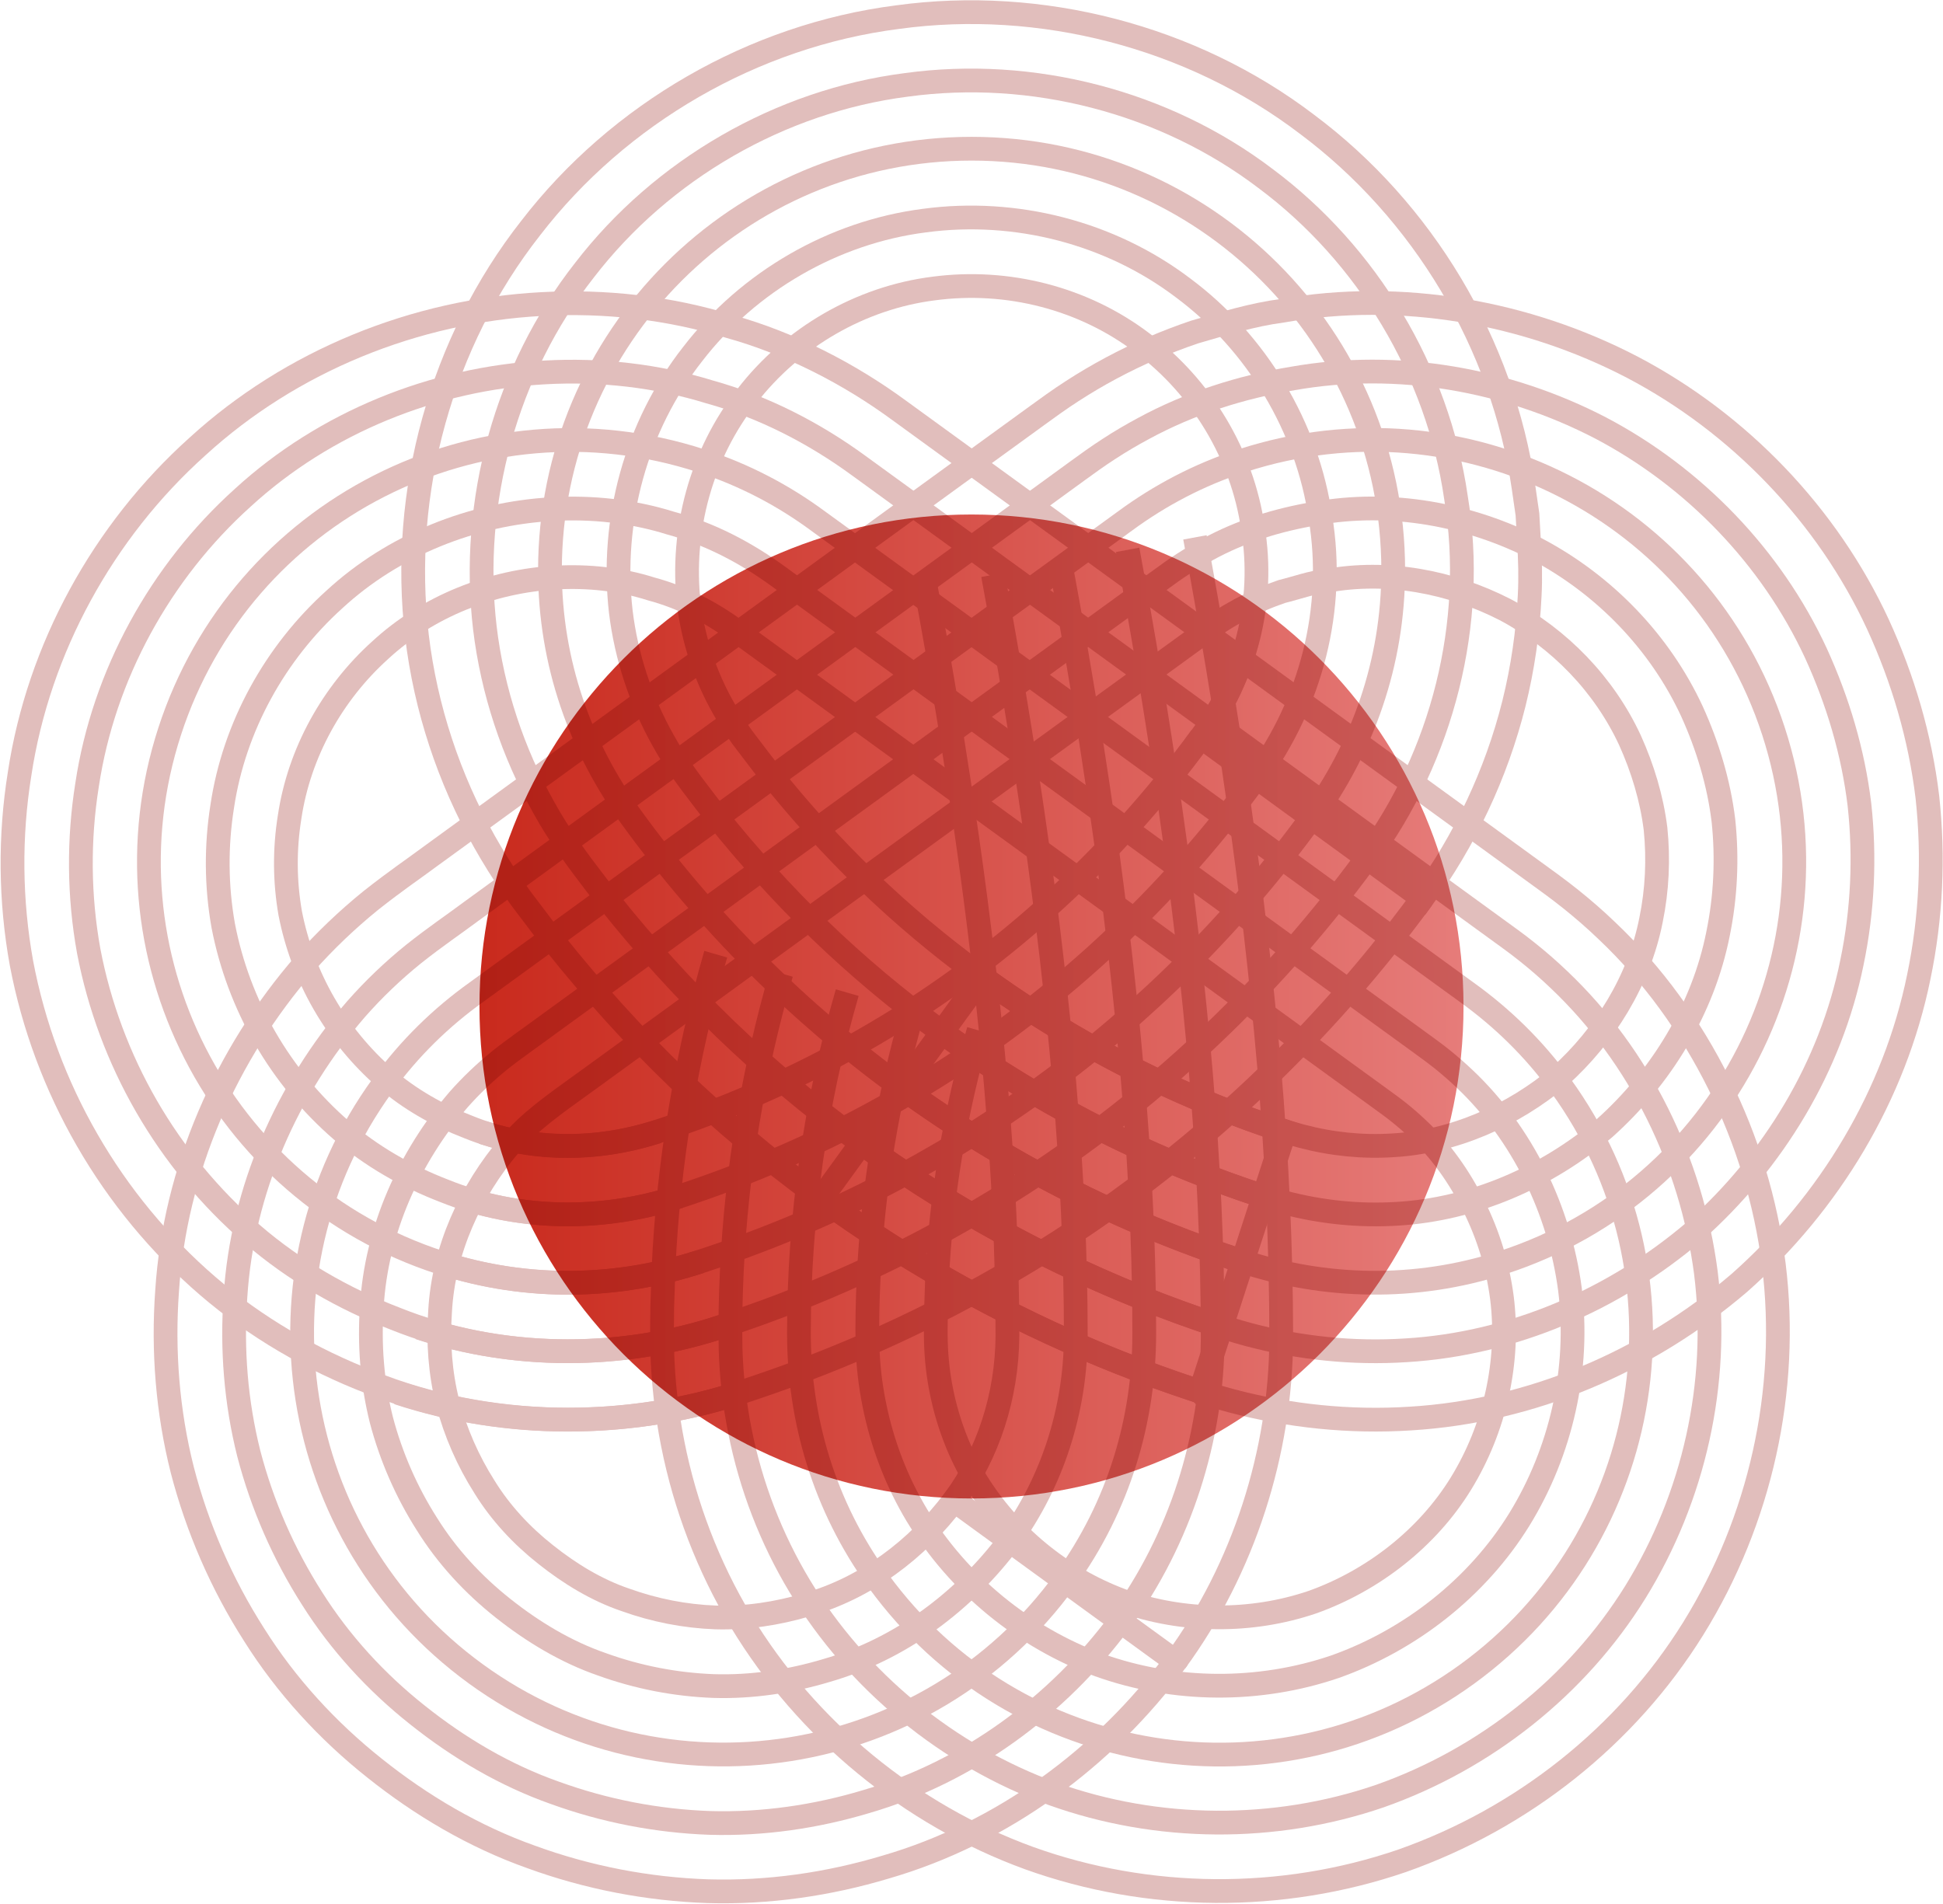
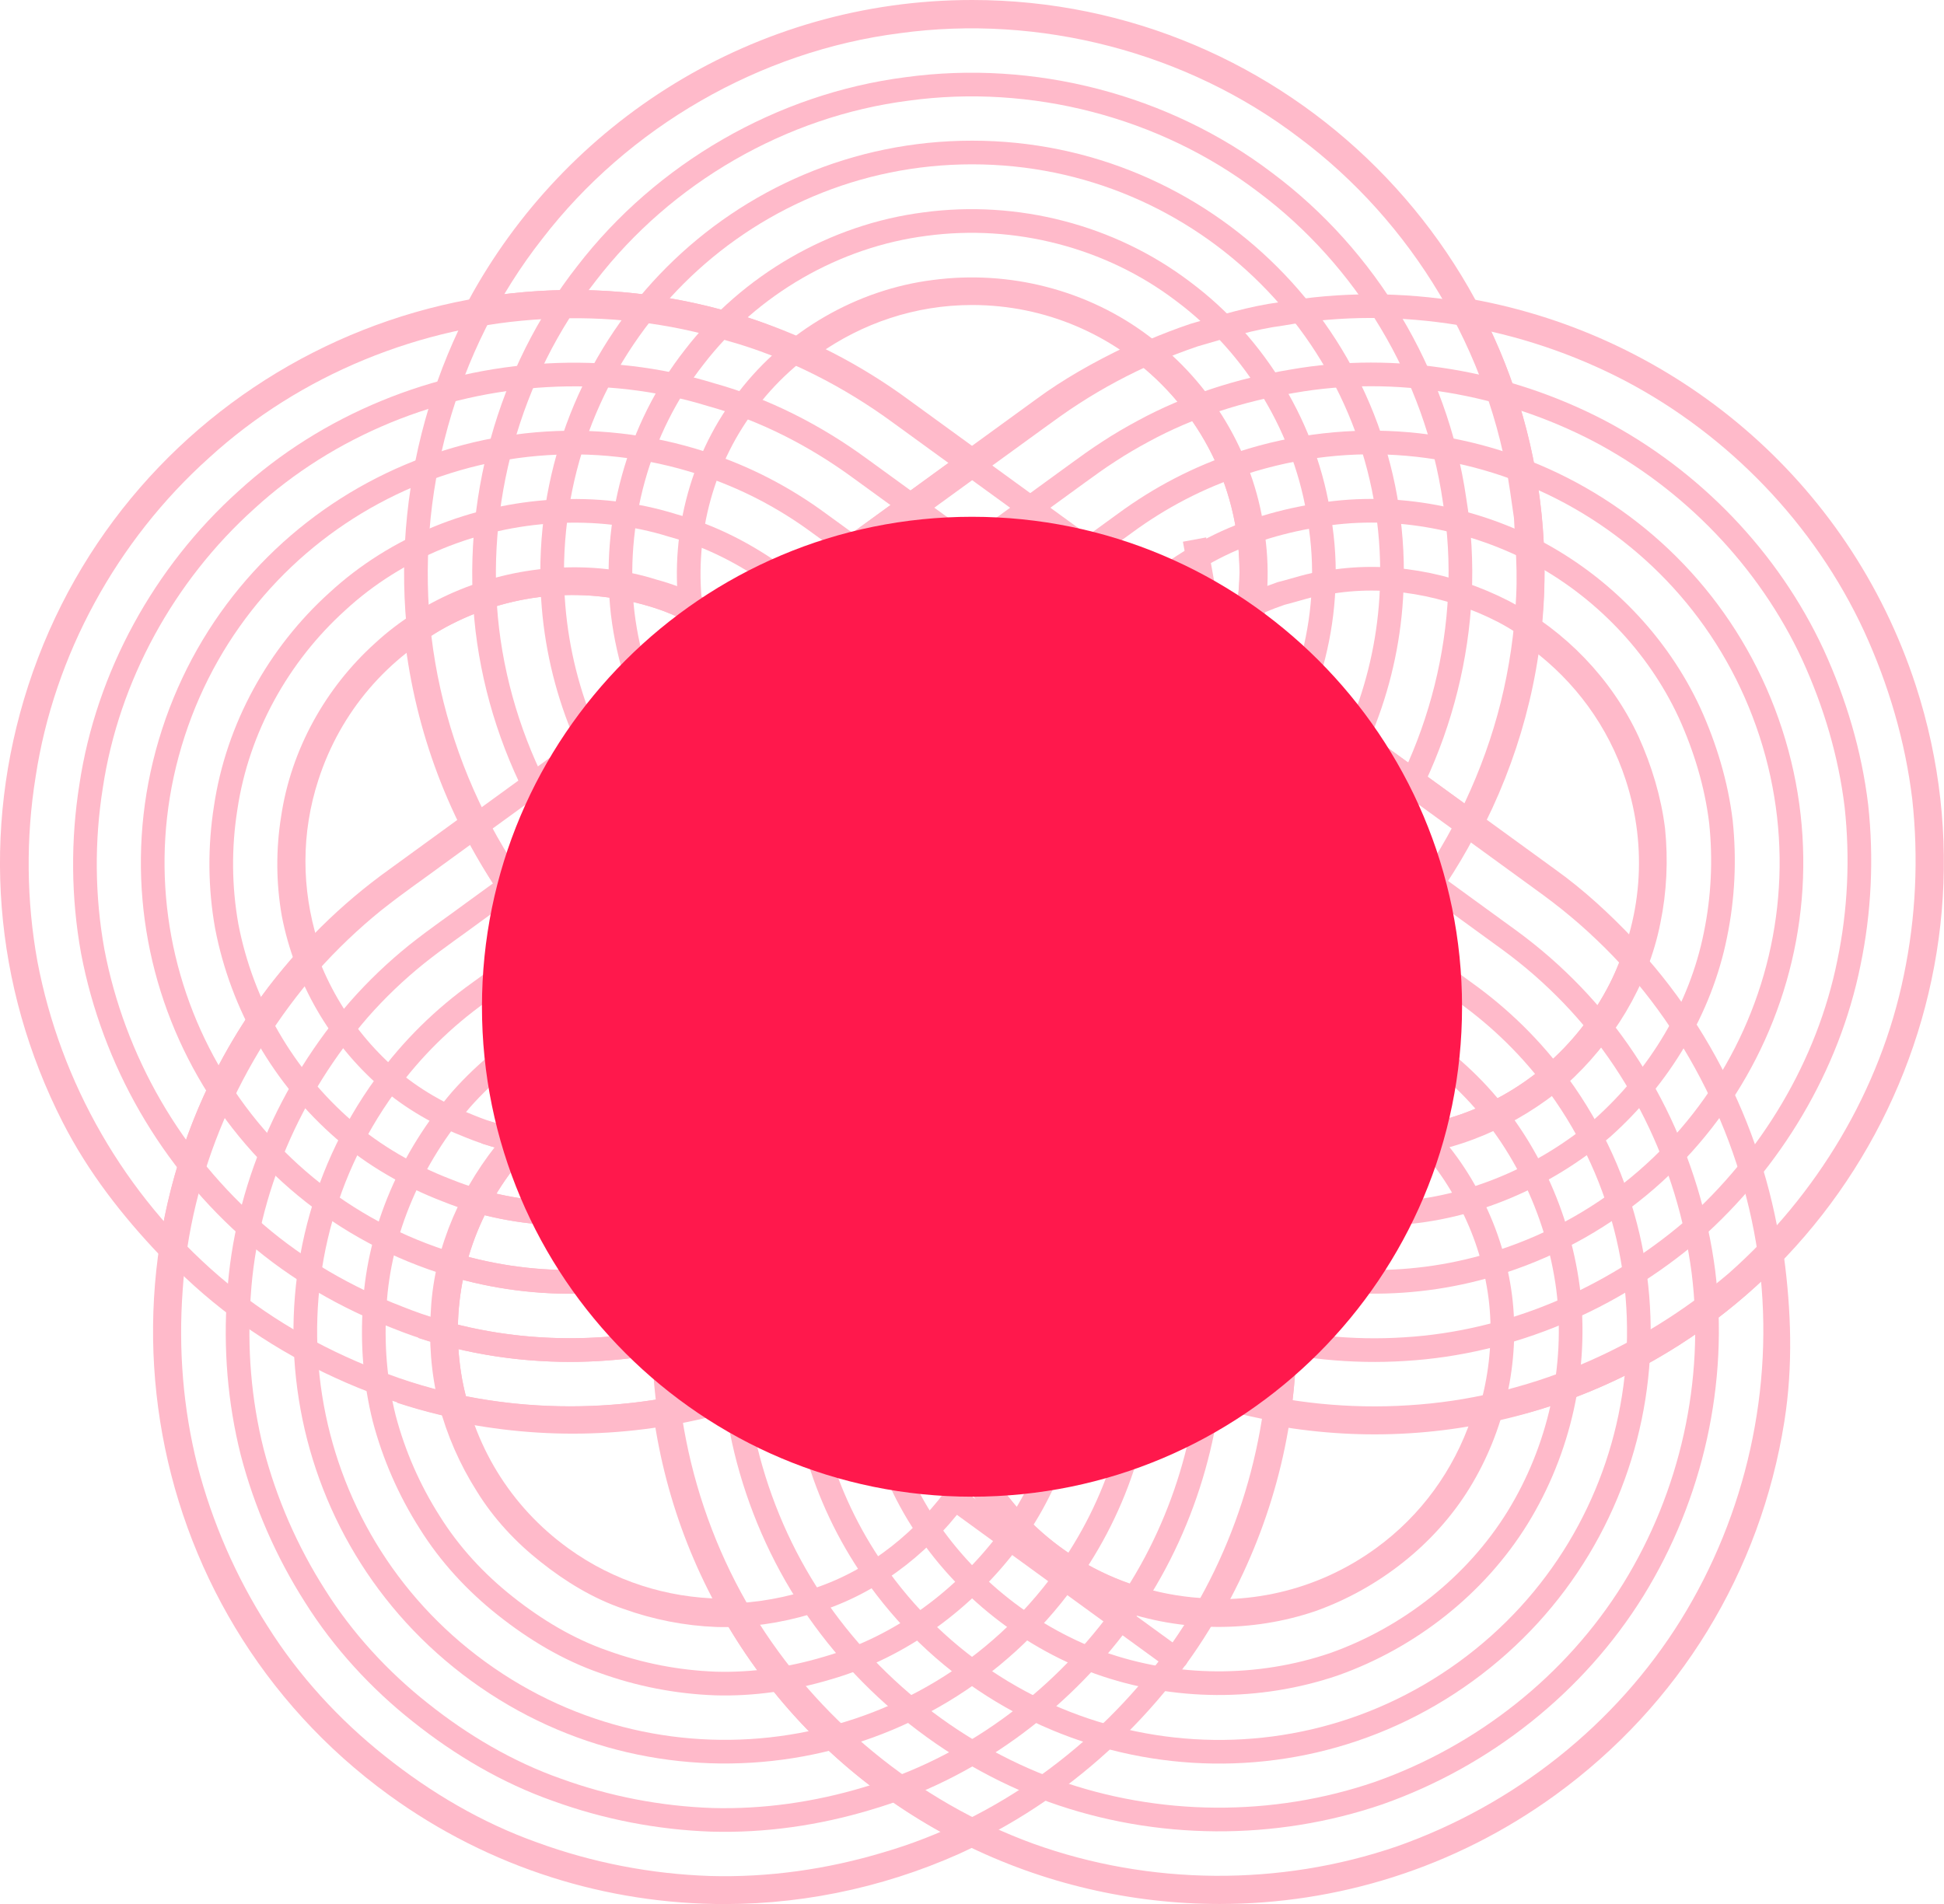
- <svg xmlns="http://www.w3.org/2000/svg" viewBox="0 0 220 215.52">
+ <svg xmlns="http://www.w3.org/2000/svg" id="_レイヤー_2" data-name="レイヤー 2" viewBox="0 0 221 216.49">
  <defs>
    <style>
-       .cls-1 {
-         stroke: #9c241e;
-         stroke-miterlimit: 10;
-         stroke-width: 2.69px;
-       }
- 
      .cls-1, .cls-2 {
        fill: none;
+         stroke: #ff184c;
+         stroke-miterlimit: 10;
      }

      .cls-3 {
-         mix-blend-mode: hard-light;
+         fill: #ff184c;
+       }
+ 
+       .cls-4 {
        opacity: .3;
      }

-       .cls-4 {
-         fill: url(#_名称未設定グラデーション_24);
-         mix-blend-mode: multiply;
-       }
- 
-       .cls-5 {
-         isolation: isolate;
+       .cls-2 {
+         stroke-width: 2.69px;
      }
    </style>
-     <linearGradient id="_名称未設定グラデーション_24" data-name="名称未設定グラデーション 24" x1="54.29" y1="113.97" x2="165.71" y2="113.97" gradientUnits="userSpaceOnUse">
-       <stop offset="0" stop-color="#c92a1d" />
-       <stop offset="1" stop-color="#e67c7a" />
-     </linearGradient>
  </defs>
-   <g class="cls-5">
-     <g id="_レイヤー_2" data-name="レイヤー 2">
-       <g id="_レイヤー_1-2" data-name="レイヤー 1">
-         <g class="cls-3">
-           <g>
-             <path class="cls-1" d="M110.81,116.68c-2.67,9.24-4.28,18.78-4.72,28.39l-.12,3.6c-.01,1.2-.03,2.49,0,3.32.05,1.87.26,3.71.62,5.51.72,3.6,2.02,7.01,3.88,10.11,3.82,6.25,9.74,11.11,16.6,13.65,6.92,2.46,14.64,2.5,21.53.16,6.84-2.44,13.02-7.24,16.82-13.43,3.81-6.2,5.55-13.76,4.64-21.03-.47-3.62-1.55-7.14-3.18-10.4-1.63-3.29-3.77-6.32-6.38-8.76-.65-.62-1.34-1.22-2.05-1.79-.69-.56-1.41-1.07-2.63-1.96l-6.58-4.78-13.15-9.55-52.61-38.22c-3.06-2.22-6.2-3.86-9.74-4.81-3.52-1.12-7.19-1.49-10.82-1.29-7.24.4-14.5,3.25-19.88,8.23-5.4,4.87-9.17,11.61-10.25,18.9-.58,3.6-.56,7.28.07,10.88.7,3.59,2,7.07,3.83,10.24,1.83,3.17,4.18,6.03,6.93,8.43,2.76,2.39,5.97,4.21,9.39,5.53,6.8,2.77,14.33,2.81,21.47.52" />
-             <path class="cls-1" d="M81.04,108.05c-3.34,11.56-5.35,23.52-5.91,35.54l-.15,4.51c-.02,1.5-.04,2.92,0,4.8.1,3.55.5,7.1,1.2,10.62,1.39,7.02,4.01,13.88,7.73,20.06,7.42,12.29,19.14,21.92,32.63,26.83,13.5,4.85,28.59,4.97,42.21.3,13.57-4.78,25.38-14.07,32.99-26.33,7.57-12.22,10.87-26.94,9.1-41.2-.9-7.12-3.02-14.09-6.23-20.51-3.18-6.39-7.43-12.33-12.7-17.31-1.3-1.25-2.66-2.43-4.06-3.55-1.42-1.14-2.91-2.2-3.87-2.9l-6.56-4.77-13.12-9.53-52.49-38.14c-5.67-4.16-12.32-7.59-19.22-9.51-6.83-2.11-14.1-2.92-21.26-2.53-14.34.76-28.36,6.43-38.97,16.13-10.69,9.59-18,22.91-20.14,37.06-1.14,7.08-1.07,14.37.21,21.44,1.34,7.05,3.87,13.85,7.45,20.05,3.57,6.2,8.19,11.81,13.63,16.5,5.45,4.69,11.77,8.35,18.43,10.92,13.33,5.36,28.76,5.49,42.18,1.07" />
-             <path class="cls-1" d="M103.36,114.55c-2.83,9.82-4.54,19.97-5.01,30.18-.12,2.48-.18,5.26-.13,7.52.06,2.29.32,4.56.77,6.78.89,4.45,2.52,8.72,4.85,12.59,4.72,7.76,12.1,13.8,20.62,16.93,8.56,3.06,18.13,3.1,26.7.18,8.52-3.02,16.1-8.96,20.86-16.66,4.75-7.71,6.87-17.06,5.74-26.08-1.18-8.94-5.38-17.63-11.92-23.82-.82-.78-1.67-1.52-2.55-2.23-.87-.7-1.79-1.35-2.95-2.2l-6.57-4.77-13.14-9.55-52.57-38.2c-3.71-2.7-7.73-4.78-12.11-5.98-4.35-1.36-8.92-1.85-13.43-1.59-9.02.5-17.97,4.06-24.65,10.22-6.72,6.06-11.37,14.44-12.71,23.45-.71,4.47-.68,9.05.12,13.52.86,4.45,2.47,8.76,4.74,12.69,2.27,3.93,5.19,7.47,8.61,10.44,3.43,2.97,7.42,5.24,11.65,6.87,8.43,3.41,17.94,3.47,26.65.64" />
-             <path class="cls-1" d="M95.93,112.4c-3.61,12.45-5.47,25.42-5.47,38.54,0,9.74,2.82,19.57,8.99,28.06,15.5,21.33,45.35,26.06,66.68,10.56,21.33-15.5,26.06-45.35,10.56-66.68-3.03-4.17-6.63-7.66-10.6-10.51l-73.46-53.37c-3.93-2.9-8.36-5.24-13.27-6.83-25.07-8.15-52.01,5.58-60.15,30.65-8.15,25.07,5.58,52.01,30.65,60.15,9.98,3.24,20.2,2.9,29.46-.12" />
-             <path class="cls-1" d="M88.47,110.23c-3.17,10.98-5.08,22.34-5.61,33.76-.13,2.92-.21,5.56-.14,8.72.09,3.13.44,6.25,1.06,9.34,1.22,6.17,3.52,12.16,6.78,17.57,6.52,10.78,16.8,19.2,28.64,23.51,11.86,4.25,25.11,4.34,37.04.25,11.88-4.19,22.28-12.38,28.94-23.12,6.62-10.72,9.53-23.65,7.97-36.16-1.64-12.49-7.41-24.41-16.61-33.15-1.14-1.09-2.33-2.13-3.56-3.11-1.24-1-2.53-1.91-3.56-2.66l-6.56-4.77-13.13-9.54-52.52-38.16c-5.02-3.67-10.79-6.65-16.86-8.33-6-1.85-12.37-2.56-18.65-2.21-12.56.68-24.89,5.65-34.19,14.17-9.36,8.42-15.78,20.09-17.65,32.53-.99,6.21-.94,12.6.18,18.8,1.18,6.19,3.41,12.16,6.55,17.6,3.14,5.44,7.2,10.36,11.97,14.48,4.78,4.12,10.32,7.31,16.17,9.56,11.7,4.71,25.16,4.81,37,.91" />
-           </g>
-           <path class="cls-2" d="M164.95,126.94c-2.12.69-4.31,1.05-6.52,1.25-.76-.67-1.31-1.53-2.14-2.12l-46.28-33.62,27.4-19.91c.43-.32.91-.55,1.35-.84l37.23,27.05c3.23,2.31,6.15,5.01,8.89,7.9-.52,1.68-1.13,3.34-1.94,4.94-3.75,7.36-10.14,12.82-17.99,15.36ZM29.71,112.97c1.63-2.25,3.5-4.32,5.42-6.33-1.87-6.04-1.91-12.48.09-18.62,2.54-7.85,8-14.24,15.36-17.99,7.35-3.75,15.72-4.39,23.55-1.86,2.51.82,4.85,2.05,7.11,3.54l28.76-20.9-7.36-5.35c-5.49-4.06-11.58-7.19-18.08-9.32C50.7,25.12,14.2,43.74,3.19,77.6c-5.33,16.41-3.95,33.91,3.88,49.27,2.88,5.65,6.72,10.55,10.97,15.02,1.42-10.14,5.24-20.08,11.67-28.92ZM201.81,142.43c-7.1,7.37-16.04,13.17-26.44,16.55-2.67.87-5.4,1.44-8.13,1.95-2.04,5.98-5.8,11.22-11.02,15.01-13.78,10.03-33.13,6.95-43.15-6.83-3.78-5.21-5.78-11.48-5.77-18.17,0-.62.06-1.22.07-1.84-7.33,3.76-14.87,7.17-22.84,9.76-3.34,1.09-6.73,1.79-10.12,2.31,1.56,10.03,5.42,19.47,11.41,27.72,12.63,17.38,32.35,26.6,52.34,26.6,13.16,0,26.43-4,37.87-12.3,13.96-10.14,23.13-25.12,25.83-42.16.99-6.27.76-12.48-.05-18.6Z" />
-           <g>
-             <path class="cls-1" d="M54.64,128.23c6.23,2.02,12.95,2.03,19.4.03,7.98-2.57,16.14-6.11,23.58-10.4,15.05-8.56,28.16-20.44,38.37-34.4" />
-             <path class="cls-1" d="M45.06,157.72c12.32,4.06,26,3.99,38.15.16,10.57-3.4,20.37-7.7,29.82-13.11,18.84-10.73,35.27-25.58,48.05-43.08" />
-             <path class="cls-1" d="M52.25,135.61c7.75,2.53,16.22,2.52,24.09.06,8.62-2.78,17.2-6.5,25.14-11.08,16-9.1,29.93-21.73,40.79-36.57" />
-             <path class="cls-1" d="M47.46,150.35c10.8,3.55,22.74,3.5,33.46.12,9.92-3.19,19.31-7.3,28.26-12.44,17.89-10.19,33.49-24.3,45.63-40.91" />
-           </g>
-           <path class="cls-1" d="M49.86,142.96c9.98,3.24,20.2,2.9,29.46-.12,27.8-9.03,52.03-26.63,69.21-50.28h0" />
-           <path class="cls-2" d="M112.61,146.26c-8.89,5.01-18.18,9.38-28.08,12.59-10.44,3.39-21.26,4.01-31.76,2.07-.57-1.67-1.06-3.38-1.34-5.16-1.29-8.16.67-16.31,5.54-23.01,1.21-1.67,2.69-3.17,4.28-4.59,4.25.43,8.61.03,12.87-1.34,13.04-4.24,25.03-10.57,35.71-18.67,1.66,13.91,2.58,26.61,2.78,38.12ZM144.63,117.59c.14,1.53.21,2.95.33,4.46.83-.82,1.76-1.51,2.58-2.34l-2.91-2.11Z" />
-           <g>
-             <path class="cls-1" d="M108.04,169.9c3.88-5.34,5.97-11.79,6.03-18.61,0-9.02-.47-18.59-1.27-27.97-1.63-18.88-4.46-37.88-7.97-56.81" />
-             <path class="cls-1" d="M133.12,188.12c7.73-10.55,11.89-23.7,11.95-36.54,0-10.62-.52-20.69-1.38-30.88-1.75-20.27-4.74-40.16-8.39-59.85" />
-             <path class="cls-1" d="M114.31,174.45c4.84-6.64,7.45-14.77,7.5-23.09,0-9.42-.48-19.11-1.3-28.7-1.66-19.23-4.53-38.45-8.08-57.57" />
-             <path class="cls-1" d="M120.57,178.99c6.17-8.49,9-18.31,8.99-28.06,0-29.23-4.79-61.9-9.51-87.26" />
-             <path class="cls-1" d="M126.85,183.56c6.77-9.25,10.41-20.73,10.46-32.06,0-10.22-.51-20.17-1.35-30.15-1.72-19.92-4.67-39.59-8.28-59.09" />
-           </g>
-           <path class="cls-2" d="M110.01,163.62c.85,1.92,1.82,3.77,3.06,5.48,6.13,8.44,15.77,12.81,25.48,12.67,5.1-9.39,7.86-19.88,7.85-30.84,0-10.17-.69-21.45-1.77-33.34l-34.62-25.15-2.05,1.49c3.11,21.48,4.76,40.66,4.76,57.02,0,4.47-.97,8.74-2.71,12.66Z" />
-           <g>
-             <path class="cls-1" d="M135.89,157.59c-26.16-8.52-49.98-24.14-68.08-44.86-2.27-2.58-4.47-5.23-6.54-7.97l-1.55-2.05-.78-1.03-.87-1.24c-1.16-1.66-2.23-3.39-3.23-5.16-4-7.1-6.65-15.07-7.63-23.26-1.93-16.31,2.74-33.29,12.88-46.2,9.98-12.96,25.23-21.8,41.54-23.88,16.17-2.22,33.29,2.18,46.34,12.12,13.12,9.78,22.19,24.88,24.54,41.15l.44,3.04.17,3.06c.13,2.04.19,4.08.08,6.14-.19,4.11-.79,8.21-1.78,12.21-2,8-5.59,15.53-10.35,22.06l-25.06-18.25c5.05-6.95,7.23-15.34,5.85-23.69-1.18-8.24-5.79-15.93-12.51-20.95-6.67-5.07-15.27-7.27-23.63-6.16-8.27,1.04-16.02,5.53-21.15,12.18-5.18,6.58-7.5,15.2-6.58,23.48.5,4.1,1.81,8.09,3.88,11.77.52.92,1.07,1.82,1.69,2.7l.46.66.62.82,1.25,1.64c1.66,2.2,3.41,4.31,5.22,6.37,14.46,16.56,33.48,29.02,54.37,35.83l-9.58,29.48Z" />
-             <path class="cls-1" d="M142.27,88.01c6.19-8.45,8.95-19.1,7.24-29.4-1.48-10.25-7.21-19.79-15.53-25.99-8.27-6.28-19-9.03-29.31-7.64-10.28,1.31-19.91,6.89-26.24,15.11-6.42,8.17-9.32,18.87-8.14,29.16.62,5.12,2.27,10.11,4.82,14.64,1.25,2.28,2.77,4.32,4.63,6.74,1.76,2.33,3.62,4.58,5.55,6.77,15.37,17.6,35.59,30.85,57.8,38.08" />
-             <path class="cls-1" d="M148.53,92.56c5.73-7.88,9.22-17.49,9.22-27.98,0-26.37-21.37-47.74-47.74-47.74s-47.74,21.37-47.74,47.74c0,10.49,3.48,20.11,9.22,27.98,17.18,23.65,41.41,41.25,69.21,50.28" />
-             <path class="cls-1" d="M154.81,97.13c8.48-11.47,12.4-26.63,10.04-40.82-2.06-14.26-10.03-27.5-21.55-36.09-11.46-8.71-26.45-12.56-40.67-10.61-14.3,1.83-27.67,9.58-36.44,20.97-8.9,11.33-12.97,26.22-11.29,40.52.86,7.17,3.18,14.14,6.7,20.39,1.73,3.15,3.92,6.08,5.83,8.57,1.97,2.6,4.05,5.12,6.21,7.57,17.2,19.68,39.82,34.51,64.66,42.6" />
-           </g>
-           <path class="cls-2" d="M53.14,34.02C64.06,13.78,85.45,0,110.01,0c35.61,0,64.58,28.97,64.58,64.58,0,9.88-2.33,19.47-6.69,28.28l-28.13-20.43c.7-2.56,1.14-5.18,1.14-7.85,0-17.04-13.86-30.9-30.9-30.9-6.61,0-12.71,2.13-17.74,5.68-2.51-1.2-5.05-2.35-7.71-3.22-10.5-3.42-21.25-3.97-31.42-2.12ZM112.68,149.4c-.03-1.05-.06-2.1-.07-3.14-.94.53-1.94.96-2.9,1.48,1,.54,1.96,1.14,2.97,1.66ZM78.28,125.27c11.42-4.18,22.03-9.9,31.55-17.12-.01-.1-.03-.21-.04-.3-9.32-7.11-17.65-15.52-24.68-25.21-2.63-3.6-4.34-7.62-5.24-11.8-1.84-1.08-3.72-2.02-5.72-2.67-7.83-2.52-16.2-1.89-23.55,1.86-1.61.82-3.08,1.81-4.49,2.87,1.39,10.59,5.32,20.7,11.77,29.56,6.08,8.36,12.96,15.93,20.41,22.81Z" />
-           <g>
-             <path class="cls-1" d="M133.1,188.14c-8.05,10.93-19.69,19.46-32.79,23.27-6.52,1.96-13.34,2.94-20.16,2.74-6.81-.23-13.6-1.54-20.01-3.88-6.45-2.29-12.4-5.8-17.7-10.03-5.32-4.22-10.02-9.33-13.66-15.12-3.68-5.75-6.43-12.08-8.14-18.67-1.67-6.61-2.21-13.48-1.72-20.27.89-13.67,6.64-26.79,15.62-37.1,2.28-2.57,4.78-4.95,7.43-7.1,2.96-2.34,4.76-3.52,6.88-5.1l12.48-9.07,49.91-36.26,6.24-4.53c.89-.65,2.54-1.85,3.9-2.72,1.43-.93,2.91-1.8,4.42-2.61,3.02-1.62,6.2-2.99,9.45-4.09,3.28-.95,6.52-1.96,9.92-2.41,13.48-2.37,27.65.13,39.69,6.41,12.04,6.33,22.03,16.69,27.77,29.09,2.84,6.19,4.78,12.76,5.6,19.55.74,6.79.42,13.7-.97,20.37-2.73,13.4-10.11,25.63-20.33,34.67-10.4,8.88-23.48,14.52-37.25,15.35-6.85.44-13.72-.28-20.25-2.01-3.47-.94-5.97-1.84-8.68-2.81-2.69-.99-5.35-2.03-7.98-3.17-10.52-4.51-20.54-10.21-29.79-16.93l18.22-25.08c7.4,5.38,15.4,9.92,23.8,13.52,2.1.91,4.23,1.74,6.37,2.53,2.13.77,4.49,1.58,5.99,1.97,3.42.91,6.92,1.26,10.35,1.04,6.85-.38,13.61-3.37,18.87-7.8,5.14-4.62,9.01-10.87,10.36-17.71.7-3.4.86-6.89.51-10.34-.43-3.44-1.46-6.84-2.89-10.01-2.92-6.3-7.97-11.53-14.14-14.8-6.2-3.18-13.36-4.51-20.2-3.26-1.73.17-3.4.8-5.08,1.21-1.62.55-3.19,1.23-4.71,2.04-.76.41-1.5.84-2.23,1.31-.8.52-1.24.84-2.43,1.7l-6.25,4.54-50.02,36.34-12.51,9.09c-4.78,3.44-6.89,4.91-9.27,7.64-4.45,5.23-7.51,11.9-7.89,18.84-.24,3.46,0,6.98.86,10.37.89,3.37,2.3,6.58,4.16,9.51,1.82,2.95,4.21,5.52,6.95,7.68,2.73,2.17,5.76,4.02,9.04,5.13,3.26,1.17,6.69,1.85,10.17,1.98,3.48.1,6.98-.43,10.31-1.42,6.74-1.92,12.5-6.26,16.71-11.84l25.07,18.24Z" />
-             <path class="cls-1" d="M106.66,116.92c7.87,5.71,16.37,10.54,25.3,14.37,2.23.97,4.49,1.85,6.77,2.69,2.28.82,4.67,1.65,6.66,2.18,4.2,1.11,8.54,1.55,12.83,1.28,8.58-.5,16.92-4.15,23.46-9.7,6.41-5.73,11.15-13.48,12.84-21.96.87-4.22,1.07-8.56.62-12.85-.52-4.28-1.79-8.47-3.57-12.39-3.63-7.83-9.92-14.33-17.56-18.36-7.66-3.95-16.58-5.57-25.08-4.03-4.26.71-8.43,2-12.18,4.06-.95.51-1.87,1.05-2.78,1.64-.95.61-1.68,1.14-2.8,1.96l-6.25,4.54-49.99,36.32-12.5,9.08c-2.04,1.51-4.33,3.09-5.87,4.33-1.67,1.36-3.23,2.84-4.65,4.45-5.58,6.51-9.31,14.79-9.81,23.41-.3,4.29.03,8.65,1.08,12.84,1.1,4.18,2.85,8.17,5.16,11.8,2.28,3.66,5.24,6.86,8.63,9.54,3.38,2.68,7.13,4.94,11.21,6.35,4.05,1.46,8.32,2.29,12.63,2.45,4.32.13,8.64-.52,12.77-1.76,8.33-2.4,15.56-7.79,20.73-14.71" />
-             <path class="cls-1" d="M102.11,123.18c11.68,8.49,24.69,15.14,38.59,19.66,9.26,3.02,19.49,3.36,29.46.12,25.07-8.15,38.8-35.08,30.65-60.15-8.15-25.07-35.08-38.8-60.15-30.65-4.91,1.59-9.34,3.94-13.27,6.83l-73.46,53.37c-3.97,2.84-7.57,6.33-10.6,10.51-15.5,21.33-10.77,51.18,10.56,66.68,21.33,15.5,51.18,10.77,66.68-10.56" />
-             <path class="cls-1" d="M97.55,129.46c8.8,6.39,18.31,11.79,28.3,16.07,2.49,1.08,5.03,2.07,7.58,3.01,2.56.92,5.04,1.8,8.01,2.6,5.75,1.52,11.79,2.15,17.78,1.76,12.04-.73,23.54-5.71,32.65-13.48,8.95-7.94,15.44-18.68,17.82-30.44,1.22-5.86,1.5-11.91.85-17.86-.72-5.96-2.45-11.73-4.93-17.16-5.04-10.87-13.8-19.94-24.38-25.5-10.59-5.5-23-7.7-34.82-5.61-5.88.97-11.68,2.81-16.97,5.69-1.32.71-2.62,1.47-3.87,2.29-1.22.78-2.57,1.76-3.53,2.46l-6.24,4.54-49.94,36.28-12.48,9.07c-2.09,1.56-4.06,2.87-6.55,4.85-2.33,1.88-4.51,3.96-6.5,6.22-7.84,9.05-12.91,20.56-13.67,32.55-.43,5.96.05,11.99,1.51,17.8,1.51,5.79,3.93,11.33,7.15,16.38,3.19,5.07,7.31,9.55,11.99,13.25,4.66,3.71,9.88,6.8,15.54,8.79,5.63,2.04,11.57,3.19,17.55,3.4,5.99.17,11.97-.7,17.69-2.42,11.51-3.35,21.67-10.83,28.76-20.43" />
-           </g>
-           <path class="cls-2" d="M80.35,72.36l37.14-26.99c3.17-2.35,6.65-4.29,10.26-6.02,7.94,5.6,13.16,14.8,13.16,25.23,0,2.13-.33,4.22-.8,6.28-.91.54-1.84,1.05-2.69,1.68l-37.28,27.09c-5.46-5.16-10.53-10.8-15.03-16.99-2.3-3.16-3.78-6.66-4.75-10.28ZM63.78,175.93c-6.69-4.84-11.05-12.02-12.34-20.16-1.29-8.16.67-16.31,5.54-23.01,1.84-2.54,4.12-4.79,6.86-6.75l8.65-6.29c-5.23-5.37-10.14-11.1-14.62-17.25-2.23-3.06-4.05-6.31-5.67-9.64l-8.06,5.86c-5.6,4-10.46,8.83-14.42,14.3-20.94,28.79-14.54,69.26,14.28,90.2,11.42,8.3,24.71,12.31,37.87,12.31,9.71,0,19.34-2.22,28.15-6.45-9.31-4.48-17.7-11.21-24.19-20.15-1.66-2.28-3.11-4.67-4.44-7.13-6.12-.11-12.27-1.97-17.6-5.83ZM175.37,158.98c-9.65,3.14-19.78,3.9-29.78,2.3.53-3.39.81-6.85.81-10.35,0-7.52-.48-15.8-1.12-24.34.21.07.42.16.63.23,6.35,2.05,12.93,2.12,19.04.12,7.85-2.54,14.24-8,17.99-15.36,3.75-7.35,4.41-15.72,1.85-23.56-2.04-6.26-5.92-11.39-10.82-15.08.37-2.76.61-5.55.61-8.36,0-11.05-2.8-21.45-7.71-30.55,22.62,4.13,42.34,20.22,49.95,43.58,11,33.87-7.6,70.37-41.47,81.38Z" />
-         </g>
-         <circle class="cls-4" cx="110" cy="113.97" r="55.71" />
+   <g id="_レイヤー_1-2" data-name="レイヤー 1">
+     <g class="cls-4">
+       <g>
+         <path class="cls-2" d="M111.31,117.18c-2.67,9.24-4.28,18.78-4.72,28.39l-.12,3.6c-.01,1.2-.03,2.49,0,3.32.05,1.87.26,3.71.62,5.51.72,3.6,2.02,7.01,3.88,10.11,3.82,6.25,9.74,11.11,16.6,13.65,6.92,2.46,14.64,2.5,21.53.16,6.84-2.44,13.02-7.24,16.82-13.43,3.81-6.2,5.55-13.76,4.64-21.03-.47-3.62-1.55-7.14-3.18-10.4-1.63-3.29-3.77-6.32-6.38-8.76-.65-.62-1.34-1.22-2.05-1.79-.69-.56-1.41-1.07-2.63-1.96l-6.58-4.78-13.15-9.55-52.61-38.22c-3.06-2.22-6.2-3.86-9.74-4.81-3.52-1.12-7.19-1.49-10.82-1.29-7.24.4-14.5,3.25-19.88,8.23-5.4,4.87-9.17,11.61-10.25,18.9-.58,3.6-.56,7.28.07,10.88.7,3.59,2,7.07,3.83,10.24,1.83,3.17,4.18,6.03,6.93,8.43,2.76,2.39,5.97,4.21,9.39,5.53,6.8,2.77,14.33,2.81,21.47.52" />
+         <path class="cls-2" d="M81.54,108.55c-3.34,11.56-5.35,23.52-5.91,35.54l-.15,4.51c-.02,1.5-.04,2.92,0,4.8.1,3.55.5,7.1,1.2,10.62,1.39,7.02,4.01,13.88,7.73,20.06,7.42,12.29,19.14,21.92,32.63,26.83,13.5,4.85,28.59,4.97,42.21.3,13.57-4.78,25.38-14.07,32.99-26.33,7.57-12.22,10.87-26.94,9.1-41.2-.9-7.12-3.02-14.09-6.23-20.51-3.18-6.39-7.43-12.33-12.7-17.31-1.3-1.25-2.66-2.43-4.06-3.55-1.42-1.14-2.91-2.2-3.87-2.9l-6.56-4.77-13.12-9.53-52.49-38.14c-5.67-4.16-12.32-7.59-19.22-9.51-6.83-2.11-14.1-2.92-21.26-2.53-14.34.76-28.36,6.43-38.97,16.13-10.69,9.59-18,22.91-20.14,37.06-1.14,7.08-1.07,14.37.21,21.44,1.34,7.05,3.87,13.85,7.45,20.05,3.57,6.2,8.19,11.81,13.63,16.5,5.45,4.69,11.77,8.35,18.43,10.92,13.33,5.36,28.76,5.49,42.18,1.07" />
+         <path class="cls-2" d="M103.86,115.05c-2.83,9.82-4.54,19.97-5.01,30.18-.12,2.48-.18,5.26-.13,7.52.06,2.29.32,4.56.77,6.78.89,4.45,2.52,8.72,4.85,12.59,4.72,7.76,12.1,13.8,20.62,16.93,8.56,3.06,18.13,3.1,26.7.18,8.52-3.02,16.1-8.96,20.86-16.66,4.75-7.71,6.87-17.06,5.74-26.08-1.18-8.94-5.38-17.63-11.92-23.82-.82-.78-1.67-1.52-2.55-2.23-.87-.7-1.79-1.35-2.95-2.2l-6.57-4.77-13.14-9.55-52.57-38.2c-3.71-2.7-7.73-4.78-12.11-5.98-4.35-1.36-8.92-1.85-13.43-1.59-9.02.5-17.97,4.06-24.65,10.22-6.72,6.06-11.37,14.44-12.71,23.45-.71,4.47-.68,9.05.12,13.52.86,4.45,2.47,8.76,4.74,12.69,2.27,3.93,5.19,7.47,8.61,10.44,3.43,2.97,7.42,5.24,11.65,6.87,8.43,3.41,17.94,3.47,26.65.64" />
+         <path class="cls-2" d="M96.43,112.9c-3.61,12.45-5.47,25.42-5.47,38.54,0,9.74,2.82,19.57,8.99,28.06,15.5,21.33,45.35,26.06,66.68,10.56,21.33-15.5,26.06-45.35,10.56-66.68-3.03-4.17-6.63-7.66-10.6-10.51l-73.46-53.37c-3.93-2.9-8.36-5.24-13.27-6.83-25.07-8.15-52.01,5.58-60.15,30.65-8.15,25.07,5.58,52.01,30.65,60.15,9.98,3.24,20.2,2.9,29.46-.12" />
+         <path class="cls-2" d="M88.97,110.73c-3.17,10.98-5.08,22.34-5.61,33.76-.13,2.92-.21,5.56-.14,8.72.09,3.13.44,6.25,1.06,9.34,1.22,6.17,3.52,12.16,6.78,17.57,6.52,10.78,16.8,19.2,28.64,23.51,11.86,4.25,25.11,4.34,37.04.25,11.88-4.19,22.28-12.38,28.94-23.12,6.62-10.72,9.53-23.65,7.97-36.16-1.64-12.49-7.41-24.41-16.61-33.15-1.14-1.09-2.33-2.13-3.56-3.11-1.24-1-2.53-1.91-3.56-2.66l-6.56-4.77-13.13-9.54-52.52-38.16c-5.02-3.67-10.79-6.65-16.86-8.33-6-1.85-12.37-2.56-18.65-2.21-12.56.68-24.89,5.65-34.19,14.17-9.36,8.42-15.78,20.09-17.65,32.53-.99,6.21-.94,12.6.18,18.8,1.18,6.19,3.41,12.16,6.55,17.6,3.14,5.44,7.2,10.36,11.97,14.48,4.78,4.12,10.32,7.31,16.17,9.56,11.7,4.71,25.16,4.81,37,.91" />
      </g>
+       <path class="cls-1" d="M165.45,127.44c-2.12.69-4.31,1.05-6.52,1.25-.76-.67-1.31-1.53-2.14-2.12l-46.28-33.62,27.4-19.91c.43-.32.91-.55,1.35-.84l37.23,27.05c3.23,2.31,6.15,5.01,8.89,7.9-.52,1.68-1.13,3.34-1.94,4.94-3.75,7.36-10.14,12.82-17.99,15.36ZM30.21,113.47c1.63-2.25,3.5-4.32,5.42-6.33-1.87-6.04-1.91-12.48.09-18.62,2.54-7.85,8-14.24,15.36-17.99,7.35-3.75,15.72-4.39,23.55-1.86,2.51.82,4.85,2.05,7.11,3.54l28.76-20.9-7.36-5.35c-5.49-4.06-11.58-7.19-18.08-9.32C51.2,25.62,14.7,44.24,3.69,78.1c-5.33,16.41-3.95,33.91,3.88,49.27,2.88,5.65,6.72,10.55,10.97,15.02,1.42-10.14,5.24-20.08,11.67-28.92ZM202.31,142.93c-7.1,7.37-16.04,13.17-26.44,16.55-2.67.87-5.4,1.44-8.13,1.95-2.04,5.98-5.8,11.22-11.02,15.01-13.78,10.03-33.13,6.95-43.15-6.83-3.78-5.21-5.78-11.48-5.77-18.17,0-.62.06-1.22.07-1.84-7.33,3.76-14.87,7.17-22.84,9.76-3.34,1.09-6.73,1.79-10.12,2.31,1.56,10.03,5.42,19.47,11.41,27.72,12.63,17.38,32.35,26.6,52.34,26.6,13.16,0,26.43-4,37.87-12.3,13.96-10.14,23.13-25.12,25.83-42.16.99-6.27.76-12.48-.05-18.6Z" />
+       <g>
+         <path class="cls-2" d="M55.14,128.73c6.23,2.02,12.95,2.03,19.4.03,7.98-2.57,16.14-6.11,23.58-10.4,15.05-8.56,28.16-20.44,38.37-34.4" />
+         <path class="cls-2" d="M45.56,158.22c12.32,4.06,26,3.99,38.15.16,10.57-3.4,20.37-7.7,29.82-13.11,18.84-10.73,35.27-25.58,48.05-43.08" />
+         <path class="cls-2" d="M52.75,136.11c7.75,2.53,16.22,2.52,24.09.06,8.62-2.78,17.2-6.5,25.14-11.08,16-9.1,29.93-21.73,40.79-36.57" />
+         <path class="cls-2" d="M47.96,150.85c10.8,3.55,22.74,3.5,33.46.12,9.92-3.19,19.31-7.3,28.26-12.44,17.89-10.19,33.49-24.3,45.63-40.91" />
+       </g>
+       <path class="cls-2" d="M50.36,143.46c9.98,3.24,20.2,2.9,29.46-.12,27.8-9.03,52.03-26.63,69.21-50.28h0" />
+       <path class="cls-1" d="M113.11,146.76c-8.89,5.01-18.18,9.38-28.08,12.59-10.44,3.39-21.26,4.01-31.76,2.07-.57-1.67-1.06-3.38-1.34-5.16-1.29-8.16.67-16.31,5.54-23.01,1.21-1.67,2.69-3.17,4.28-4.59,4.25.43,8.61.03,12.87-1.34,13.04-4.24,25.03-10.57,35.71-18.67,1.66,13.91,2.58,26.61,2.78,38.12ZM145.13,118.09c.14,1.53.21,2.95.33,4.46.83-.82,1.76-1.51,2.58-2.34l-2.91-2.11Z" />
+       <g>
+         <path class="cls-2" d="M108.54,170.4c3.88-5.34,5.97-11.79,6.03-18.61,0-9.02-.47-18.59-1.27-27.97-1.63-18.88-4.46-37.88-7.97-56.81" />
+         <path class="cls-2" d="M133.62,188.62c7.73-10.55,11.89-23.7,11.95-36.54,0-10.62-.52-20.69-1.38-30.88-1.75-20.27-4.74-40.16-8.39-59.85" />
+         <path class="cls-2" d="M114.81,174.95c4.84-6.64,7.45-14.77,7.5-23.09,0-9.42-.48-19.11-1.3-28.7-1.66-19.23-4.53-38.45-8.08-57.57" />
+         <path class="cls-2" d="M121.07,179.49c6.17-8.49,9-18.31,8.99-28.06,0-29.23-4.79-61.9-9.51-87.26" />
+         <path class="cls-2" d="M127.35,184.06c6.77-9.25,10.41-20.73,10.46-32.06,0-10.22-.51-20.17-1.35-30.15-1.72-19.92-4.67-39.59-8.28-59.09" />
+       </g>
+       <path class="cls-1" d="M110.51,164.12c.85,1.92,1.82,3.77,3.06,5.48,6.13,8.44,15.77,12.81,25.48,12.67,5.1-9.39,7.86-19.88,7.85-30.84,0-10.17-.69-21.45-1.77-33.34l-34.62-25.15-2.05,1.49c3.11,21.48,4.76,40.66,4.76,57.02,0,4.47-.97,8.74-2.71,12.66Z" />
+       <g>
+         <path class="cls-2" d="M136.39,158.09c-26.16-8.52-49.98-24.14-68.08-44.86-2.27-2.58-4.47-5.23-6.54-7.97l-1.55-2.05-.78-1.03-.87-1.24c-1.16-1.66-2.23-3.39-3.23-5.16-4-7.1-6.65-15.07-7.63-23.26-1.93-16.31,2.74-33.29,12.88-46.2,9.98-12.96,25.23-21.8,41.54-23.88,16.17-2.22,33.29,2.18,46.34,12.12,13.12,9.78,22.19,24.88,24.54,41.15l.44,3.04.17,3.06c.13,2.04.19,4.08.08,6.14-.19,4.11-.79,8.21-1.78,12.21-2,8-5.59,15.53-10.35,22.06l-25.06-18.25c5.05-6.95,7.23-15.34,5.85-23.69-1.18-8.24-5.79-15.93-12.51-20.95-6.67-5.07-15.27-7.27-23.63-6.16-8.27,1.04-16.02,5.53-21.15,12.18-5.18,6.58-7.5,15.2-6.58,23.48.5,4.1,1.81,8.09,3.88,11.77.52.92,1.07,1.82,1.69,2.7l.46.66.62.82,1.25,1.64c1.66,2.2,3.41,4.31,5.22,6.37,14.46,16.56,33.48,29.02,54.37,35.83l-9.58,29.48Z" />
+         <path class="cls-2" d="M142.77,88.51c6.19-8.45,8.95-19.1,7.24-29.4-1.48-10.25-7.21-19.79-15.53-25.99-8.27-6.28-19-9.03-29.31-7.64-10.28,1.31-19.91,6.89-26.24,15.11-6.42,8.17-9.32,18.87-8.14,29.16.62,5.12,2.27,10.11,4.82,14.64,1.25,2.28,2.77,4.32,4.63,6.74,1.76,2.33,3.62,4.58,5.55,6.77,15.37,17.6,35.59,30.85,57.8,38.08" />
+         <path class="cls-2" d="M149.03,93.06c5.73-7.88,9.22-17.49,9.22-27.98,0-26.37-21.37-47.74-47.74-47.74s-47.74,21.37-47.74,47.74c0,10.49,3.48,20.11,9.22,27.98,17.18,23.65,41.41,41.25,69.21,50.28" />
+         <path class="cls-2" d="M155.31,97.63c8.48-11.47,12.4-26.63,10.04-40.82-2.06-14.26-10.03-27.5-21.55-36.09-11.46-8.71-26.45-12.56-40.67-10.61-14.3,1.83-27.67,9.58-36.44,20.97-8.9,11.33-12.97,26.22-11.29,40.52.86,7.17,3.18,14.14,6.7,20.39,1.73,3.15,3.92,6.08,5.83,8.57,1.97,2.6,4.05,5.12,6.21,7.57,17.2,19.68,39.82,34.51,64.66,42.6" />
+       </g>
+       <path class="cls-1" d="M53.64,34.52C64.56,14.28,85.95.5,110.51.5c35.61,0,64.58,28.97,64.58,64.58,0,9.88-2.33,19.47-6.69,28.28l-28.13-20.43c.7-2.56,1.14-5.18,1.14-7.85,0-17.04-13.86-30.9-30.9-30.9-6.61,0-12.71,2.13-17.74,5.68-2.51-1.2-5.05-2.35-7.71-3.22-10.5-3.42-21.25-3.97-31.42-2.12ZM113.18,149.9c-.03-1.05-.06-2.1-.07-3.14-.94.53-1.94.96-2.9,1.48,1,.54,1.96,1.14,2.97,1.66ZM78.78,125.77c11.42-4.18,22.03-9.9,31.55-17.12-.01-.1-.03-.21-.04-.3-9.32-7.11-17.65-15.52-24.68-25.21-2.63-3.6-4.34-7.62-5.24-11.8-1.84-1.08-3.72-2.02-5.72-2.67-7.83-2.52-16.2-1.89-23.55,1.86-1.61.82-3.08,1.81-4.49,2.87,1.39,10.59,5.32,20.7,11.77,29.56,6.08,8.36,12.96,15.93,20.41,22.81Z" />
+       <g>
+         <path class="cls-2" d="M133.6,188.64c-8.05,10.93-19.69,19.46-32.79,23.27-6.52,1.96-13.34,2.94-20.16,2.74-6.81-.23-13.6-1.54-20.01-3.88-6.45-2.29-12.4-5.8-17.7-10.03-5.32-4.22-10.02-9.33-13.66-15.12-3.68-5.75-6.43-12.08-8.14-18.67-1.67-6.61-2.21-13.48-1.72-20.27.89-13.67,6.64-26.79,15.62-37.1,2.28-2.57,4.78-4.95,7.43-7.1,2.96-2.34,4.76-3.52,6.88-5.1l12.48-9.07,49.91-36.26,6.24-4.53c.89-.65,2.54-1.85,3.9-2.72,1.43-.93,2.91-1.8,4.42-2.61,3.02-1.62,6.2-2.99,9.45-4.09,3.28-.95,6.52-1.96,9.92-2.41,13.48-2.37,27.65.13,39.69,6.41,12.04,6.33,22.03,16.69,27.77,29.09,2.84,6.19,4.78,12.76,5.6,19.55.74,6.79.42,13.7-.97,20.37-2.73,13.4-10.11,25.63-20.33,34.67-10.4,8.88-23.48,14.52-37.25,15.35-6.85.44-13.72-.28-20.25-2.01-3.47-.94-5.97-1.84-8.68-2.81-2.69-.99-5.35-2.03-7.98-3.17-10.52-4.51-20.54-10.21-29.79-16.93l18.22-25.08c7.4,5.38,15.4,9.92,23.8,13.52,2.1.91,4.23,1.74,6.37,2.53,2.13.77,4.49,1.58,5.99,1.97,3.42.91,6.92,1.26,10.35,1.04,6.85-.38,13.61-3.37,18.87-7.8,5.14-4.62,9.01-10.87,10.36-17.71.7-3.4.86-6.89.51-10.34-.43-3.44-1.46-6.84-2.89-10.01-2.92-6.3-7.97-11.53-14.14-14.8-6.2-3.18-13.36-4.51-20.2-3.26-1.73.17-3.4.8-5.08,1.21-1.62.55-3.19,1.23-4.71,2.04-.76.41-1.5.84-2.23,1.31-.8.52-1.24.84-2.43,1.7l-6.25,4.54-50.02,36.34-12.51,9.09c-4.78,3.44-6.89,4.91-9.27,7.64-4.45,5.23-7.51,11.9-7.89,18.84-.24,3.46,0,6.98.86,10.37.89,3.37,2.3,6.58,4.16,9.51,1.82,2.95,4.21,5.52,6.95,7.68,2.73,2.17,5.76,4.02,9.04,5.13,3.26,1.17,6.69,1.85,10.17,1.98,3.48.1,6.98-.43,10.31-1.42,6.74-1.92,12.5-6.26,16.71-11.84l25.07,18.24Z" />
+         <path class="cls-2" d="M107.16,117.42c7.87,5.71,16.37,10.54,25.3,14.37,2.23.97,4.49,1.85,6.77,2.69,2.28.82,4.67,1.65,6.66,2.18,4.2,1.11,8.54,1.55,12.83,1.28,8.58-.5,16.92-4.15,23.46-9.7,6.41-5.73,11.15-13.48,12.84-21.96.87-4.22,1.07-8.56.62-12.85-.52-4.28-1.79-8.47-3.57-12.39-3.63-7.83-9.92-14.33-17.56-18.36-7.66-3.95-16.58-5.57-25.08-4.03-4.26.71-8.43,2-12.18,4.06-.95.51-1.87,1.05-2.78,1.64-.95.61-1.68,1.14-2.8,1.96l-6.25,4.54-49.99,36.32-12.5,9.08c-2.04,1.51-4.33,3.09-5.87,4.33-1.67,1.36-3.23,2.84-4.65,4.45-5.58,6.51-9.31,14.79-9.81,23.41-.3,4.29.03,8.65,1.08,12.84,1.1,4.18,2.85,8.17,5.16,11.8,2.28,3.66,5.24,6.86,8.63,9.54,3.38,2.68,7.13,4.94,11.21,6.35,4.05,1.46,8.32,2.29,12.63,2.45,4.32.13,8.64-.52,12.77-1.76,8.33-2.4,15.56-7.79,20.73-14.71" />
+         <path class="cls-2" d="M102.61,123.68c11.68,8.49,24.69,15.14,38.59,19.66,9.26,3.02,19.49,3.36,29.46.12,25.07-8.15,38.8-35.08,30.65-60.15-8.15-25.07-35.08-38.8-60.15-30.65-4.91,1.59-9.34,3.94-13.27,6.83l-73.46,53.37c-3.97,2.84-7.57,6.33-10.6,10.51-15.5,21.33-10.77,51.18,10.56,66.68,21.33,15.5,51.18,10.77,66.68-10.56" />
+         <path class="cls-2" d="M98.05,129.96c8.8,6.39,18.31,11.79,28.3,16.07,2.49,1.08,5.03,2.07,7.58,3.01,2.56.92,5.04,1.8,8.01,2.6,5.75,1.52,11.79,2.15,17.78,1.76,12.04-.73,23.54-5.71,32.65-13.48,8.95-7.94,15.44-18.68,17.82-30.44,1.22-5.86,1.5-11.91.85-17.86-.72-5.96-2.45-11.73-4.93-17.16-5.04-10.87-13.8-19.94-24.38-25.5-10.59-5.5-23-7.7-34.82-5.61-5.88.97-11.68,2.81-16.97,5.69-1.32.71-2.62,1.47-3.87,2.29-1.22.78-2.57,1.76-3.53,2.46l-6.24,4.54-49.94,36.28-12.48,9.07c-2.09,1.56-4.06,2.87-6.55,4.85-2.33,1.88-4.51,3.96-6.5,6.22-7.84,9.05-12.91,20.56-13.67,32.55-.43,5.96.05,11.99,1.51,17.8,1.51,5.79,3.93,11.33,7.15,16.38,3.19,5.07,7.31,9.55,11.99,13.25,4.66,3.71,9.88,6.8,15.54,8.79,5.63,2.04,11.57,3.19,17.55,3.4,5.99.17,11.97-.7,17.69-2.42,11.51-3.35,21.67-10.83,28.76-20.43" />
+       </g>
+       <path class="cls-1" d="M80.85,72.86l37.14-26.99c3.17-2.35,6.65-4.29,10.26-6.02,7.94,5.6,13.16,14.8,13.16,25.23,0,2.13-.33,4.22-.8,6.28-.91.54-1.84,1.05-2.69,1.68l-37.28,27.09c-5.46-5.16-10.53-10.8-15.03-16.99-2.3-3.16-3.78-6.66-4.75-10.28ZM64.28,176.43c-6.69-4.84-11.05-12.02-12.34-20.16-1.29-8.16.67-16.31,5.54-23.01,1.84-2.54,4.12-4.79,6.86-6.75l8.65-6.29c-5.23-5.37-10.14-11.1-14.62-17.25-2.23-3.06-4.05-6.31-5.67-9.64l-8.06,5.86c-5.6,4-10.46,8.83-14.42,14.3-20.94,28.79-14.54,69.26,14.28,90.2,11.42,8.3,24.71,12.31,37.87,12.31,9.71,0,19.34-2.22,28.15-6.45-9.31-4.48-17.7-11.21-24.19-20.15-1.66-2.28-3.11-4.67-4.44-7.13-6.12-.11-12.27-1.97-17.6-5.83ZM175.87,159.48c-9.65,3.14-19.78,3.9-29.78,2.3.53-3.39.81-6.85.81-10.35,0-7.52-.48-15.8-1.12-24.34.21.07.42.16.63.23,6.35,2.05,12.93,2.12,19.04.12,7.85-2.54,14.24-8,17.99-15.36,3.75-7.35,4.41-15.72,1.85-23.56-2.04-6.26-5.92-11.39-10.82-15.08.37-2.76.61-5.55.61-8.36,0-11.05-2.8-21.45-7.71-30.55,22.62,4.13,42.34,20.22,49.95,43.58,11,33.87-7.6,70.37-41.47,81.38Z" />
    </g>
+     <circle class="cls-3" cx="110.5" cy="114.47" r="55.71" />
  </g>
</svg>
